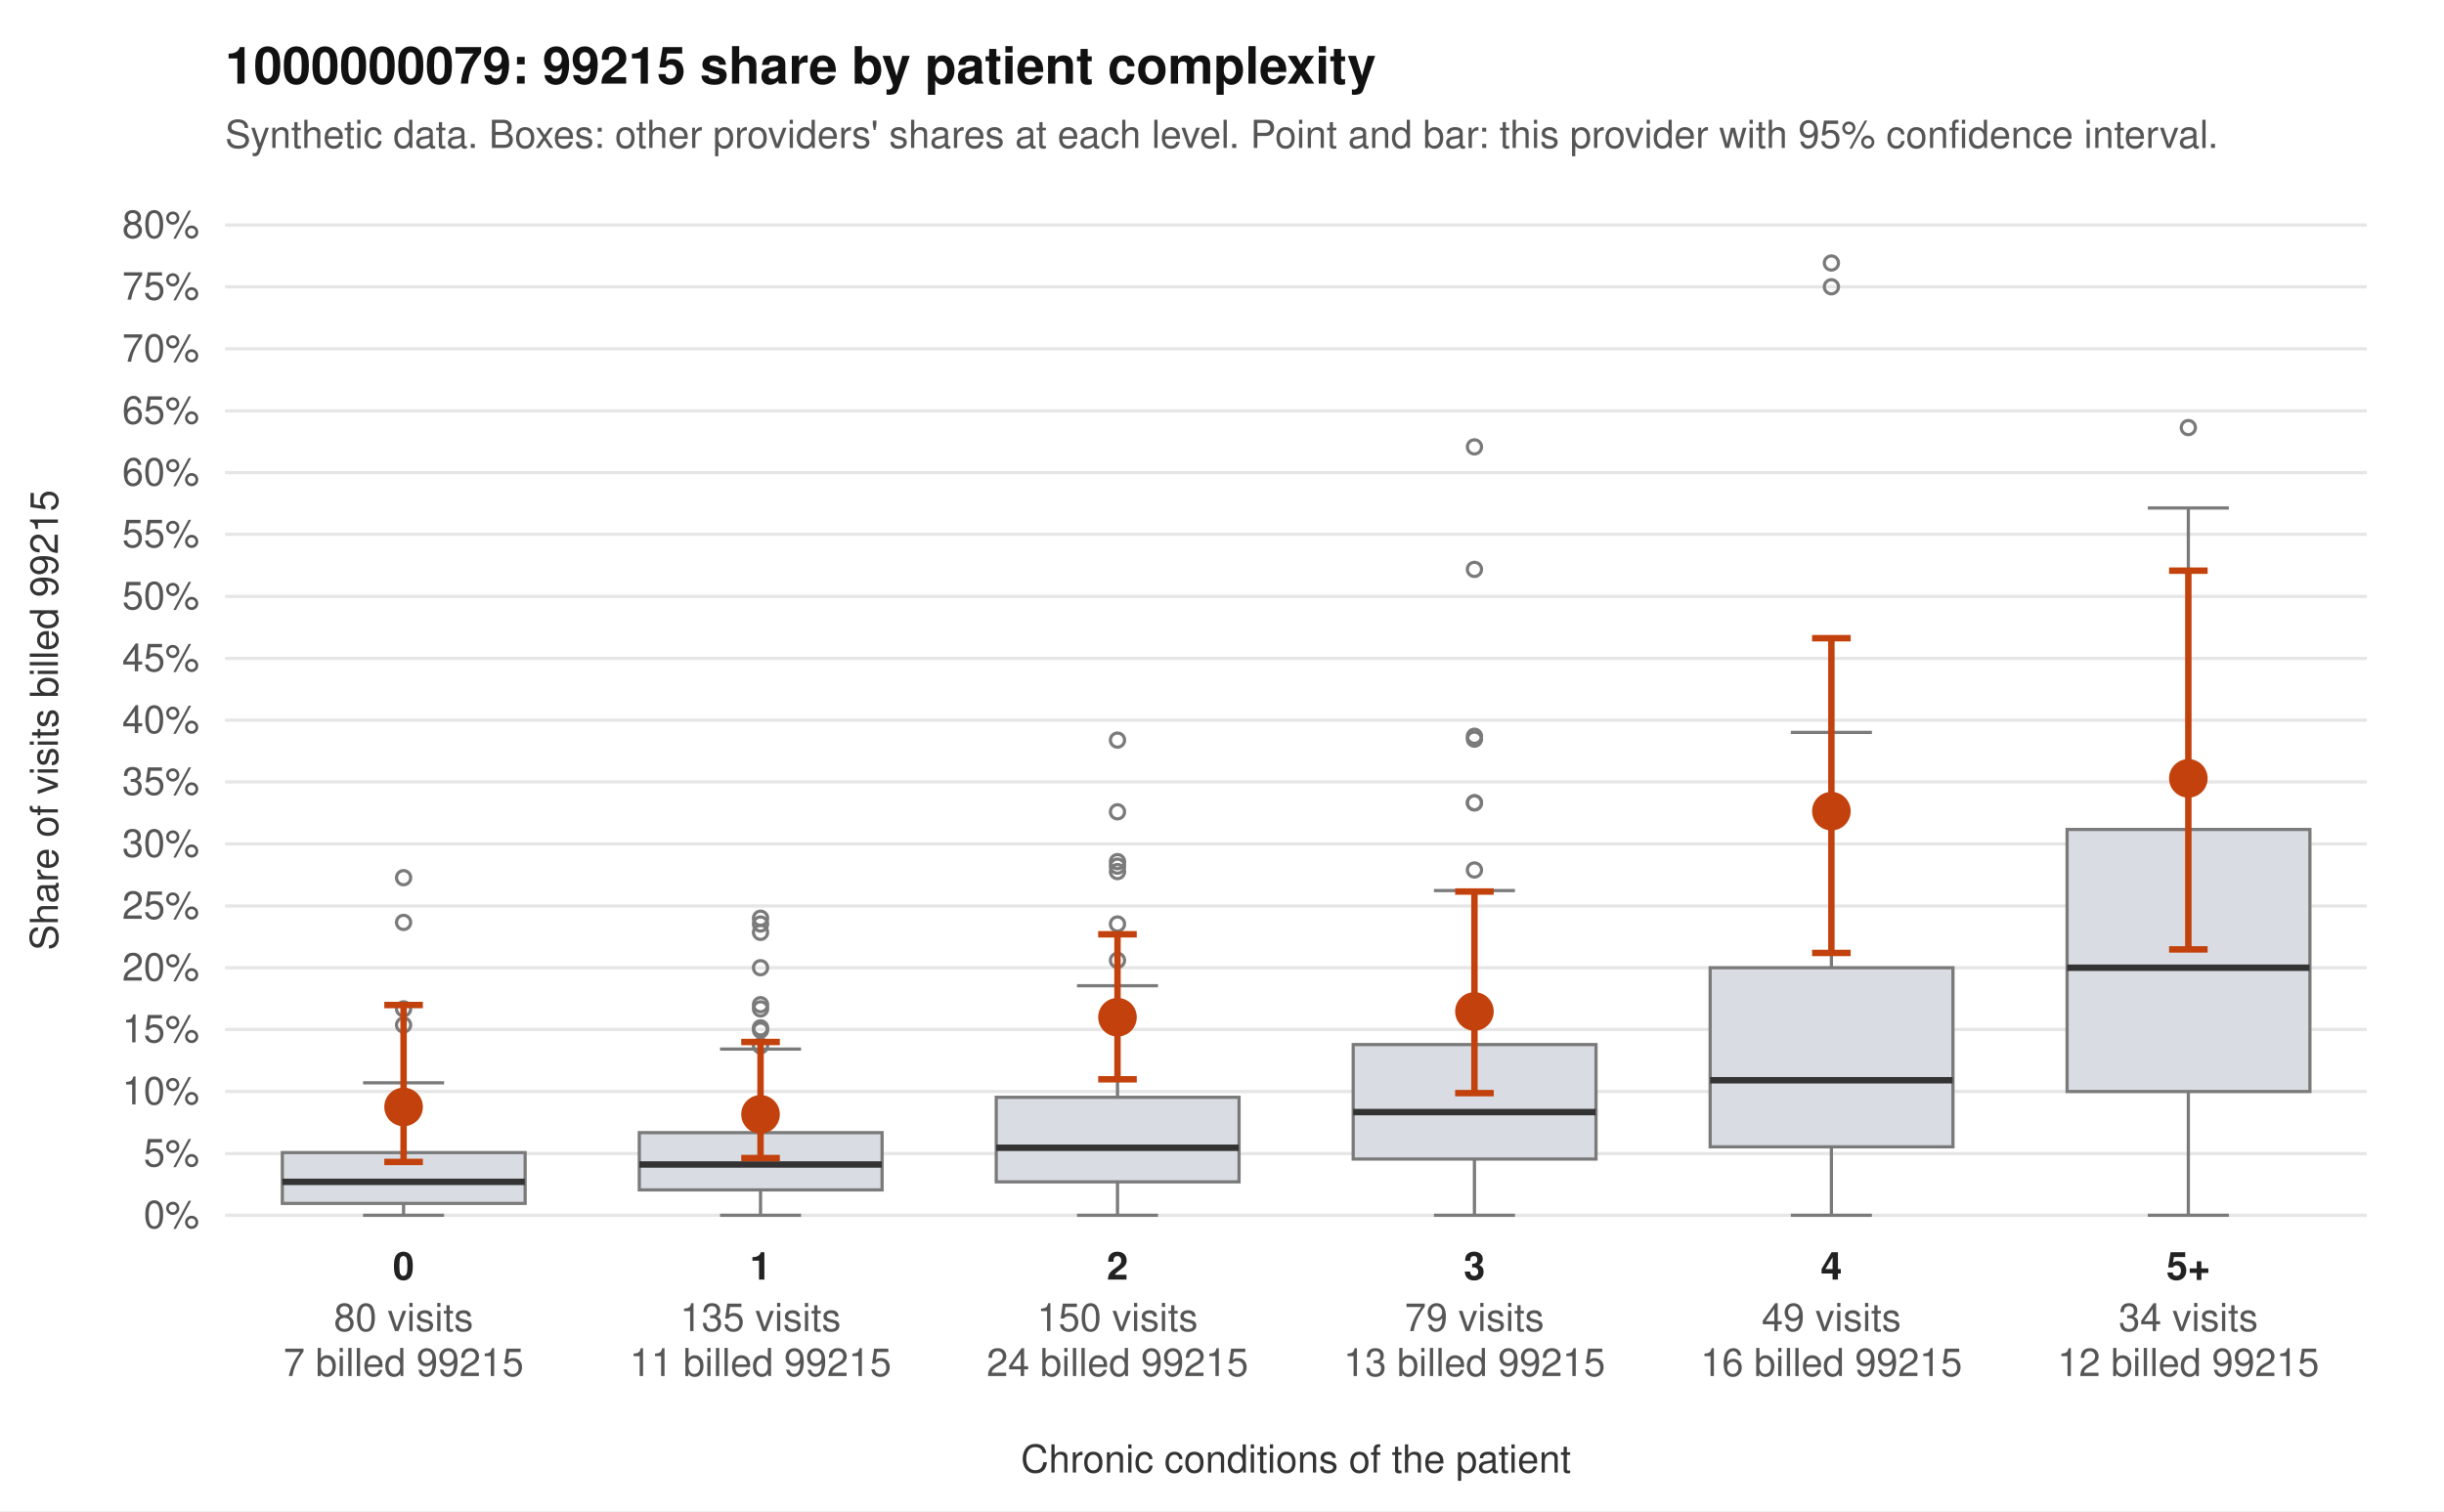
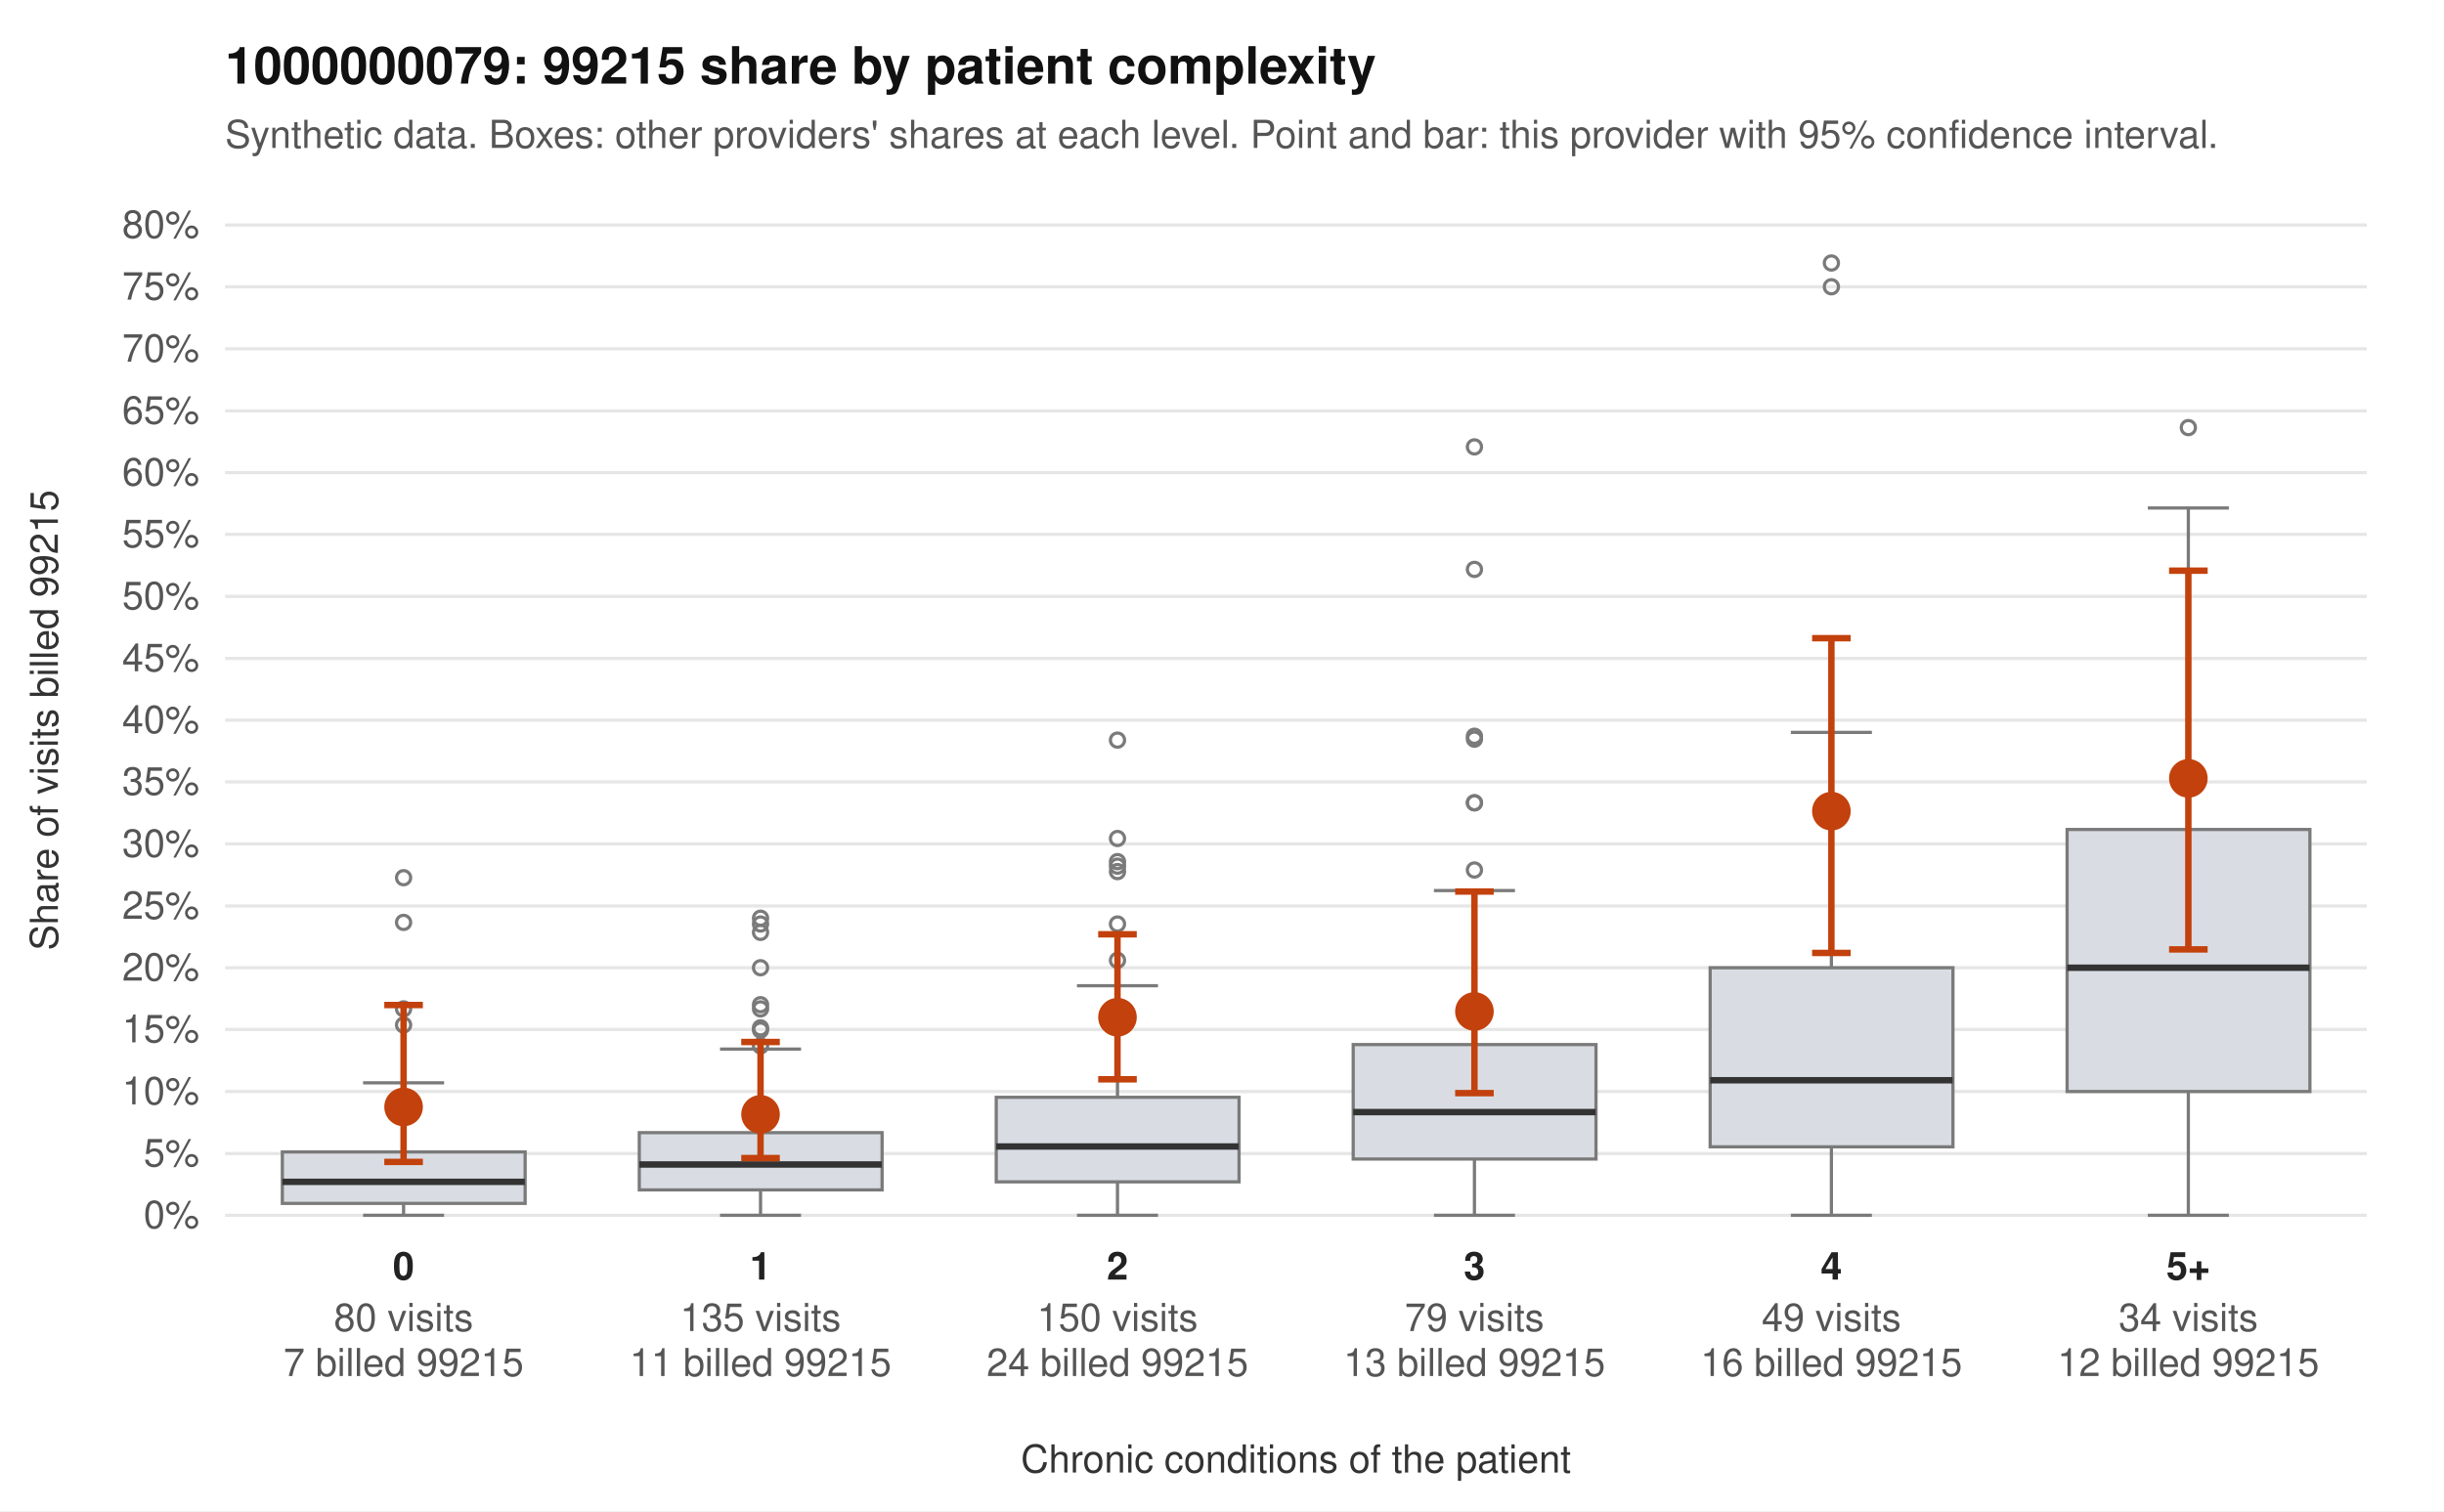
<svg xmlns="http://www.w3.org/2000/svg" viewBox="0 0 760 470" width="760" height="470" font-family="Helvetica, Arial, sans-serif" font-size="12">
  <rect width="760" height="470" fill="#ffffff" />
  <text x="70" y="26" font-size="16" font-weight="bold" fill="#111">1000000079: 99215 share by patient complexity</text>
  <text x="70" y="46" fill="#555">Synthetic data. Boxes: other providers' shares at each level. Point and bar: this provider with 95% confidence interval.</text>
  <line x1="70" y1="378.0" x2="736" y2="378.0" stroke="#e6e6e6" />
  <text x="62" y="382.0" text-anchor="end" fill="#555">0%</text>
  <line x1="70" y1="358.8" x2="736" y2="358.8" stroke="#e6e6e6" />
  <text x="62" y="362.8" text-anchor="end" fill="#555">5%</text>
  <line x1="70" y1="339.5" x2="736" y2="339.5" stroke="#e6e6e6" />
  <text x="62" y="343.5" text-anchor="end" fill="#555">10%</text>
  <line x1="70" y1="320.2" x2="736" y2="320.2" stroke="#e6e6e6" />
  <text x="62" y="324.2" text-anchor="end" fill="#555">15%</text>
  <line x1="70" y1="301.0" x2="736" y2="301.0" stroke="#e6e6e6" />
  <text x="62" y="305.0" text-anchor="end" fill="#555">20%</text>
  <line x1="70" y1="281.8" x2="736" y2="281.8" stroke="#e6e6e6" />
  <text x="62" y="285.8" text-anchor="end" fill="#555">25%</text>
  <line x1="70" y1="262.5" x2="736" y2="262.5" stroke="#e6e6e6" />
  <text x="62" y="266.5" text-anchor="end" fill="#555">30%</text>
  <line x1="70" y1="243.2" x2="736" y2="243.2" stroke="#e6e6e6" />
  <text x="62" y="247.2" text-anchor="end" fill="#555">35%</text>
  <line x1="70" y1="224.0" x2="736" y2="224.0" stroke="#e6e6e6" />
  <text x="62" y="228.0" text-anchor="end" fill="#555">40%</text>
  <line x1="70" y1="204.8" x2="736" y2="204.8" stroke="#e6e6e6" />
  <text x="62" y="208.8" text-anchor="end" fill="#555">45%</text>
  <line x1="70" y1="185.5" x2="736" y2="185.5" stroke="#e6e6e6" />
  <text x="62" y="189.5" text-anchor="end" fill="#555">50%</text>
  <line x1="70" y1="166.2" x2="736" y2="166.2" stroke="#e6e6e6" />
  <text x="62" y="170.2" text-anchor="end" fill="#555">55%</text>
  <line x1="70" y1="147.0" x2="736" y2="147.0" stroke="#e6e6e6" />
  <text x="62" y="151.0" text-anchor="end" fill="#555">60%</text>
  <line x1="70" y1="127.8" x2="736" y2="127.8" stroke="#e6e6e6" />
  <text x="62" y="131.8" text-anchor="end" fill="#555">65%</text>
  <line x1="70" y1="108.5" x2="736" y2="108.5" stroke="#e6e6e6" />
  <text x="62" y="112.5" text-anchor="end" fill="#555">70%</text>
  <line x1="70" y1="89.2" x2="736" y2="89.2" stroke="#e6e6e6" />
  <text x="62" y="93.2" text-anchor="end" fill="#555">75%</text>
  <line x1="70" y1="70.0" x2="736" y2="70.0" stroke="#e6e6e6" />
  <text x="62" y="74.0" text-anchor="end" fill="#555">80%</text>
  <text transform="translate(18 224.0) rotate(-90)" text-anchor="middle" fill="#333">Share of visits billed 99215</text>
  <line x1="125.5" y1="378.0" x2="125.5" y2="336.8" stroke="#7a7a7a" />
  <line x1="112.9" y1="378.0" x2="138.1" y2="378.0" stroke="#7a7a7a" />
  <line x1="112.9" y1="336.8" x2="138.1" y2="336.8" stroke="#7a7a7a" />
-   <rect x="87.8" y="358.5" width="75.5" height="15.8" fill="#d9dde3" stroke="#7a7a7a" />
+   <rect x="87.8" y="358.3" width="75.5" height="16.0" fill="#d9dde3" stroke="#7a7a7a" />
  <line x1="87.8" y1="367.6" x2="163.2" y2="367.6" stroke="#333" stroke-width="2" />
  <circle cx="125.5" cy="318.8" r="2.2" fill="none" stroke="#7a7a7a" />
  <circle cx="125.5" cy="313.8" r="2.2" fill="none" stroke="#7a7a7a" />
  <circle cx="125.5" cy="286.9" r="2.2" fill="none" stroke="#7a7a7a" />
  <circle cx="125.5" cy="273.0" r="2.2" fill="none" stroke="#7a7a7a" />
  <line x1="125.5" y1="361.4" x2="125.5" y2="312.6" stroke="#c2410c" stroke-width="2" />
  <line x1="119.5" y1="361.4" x2="131.5" y2="361.4" stroke="#c2410c" stroke-width="2" />
  <line x1="119.5" y1="312.6" x2="131.5" y2="312.6" stroke="#c2410c" stroke-width="2" />
  <circle cx="125.5" cy="344.3" r="5" fill="#c2410c" stroke="#c2410c" stroke-width="2" />
  <text x="125.5" y="398" text-anchor="middle" font-weight="bold" fill="#222">0</text>
  <text x="125.5" y="414" text-anchor="middle" fill="#555">80 visits</text>
  <text x="125.5" y="428" text-anchor="middle" fill="#555">7 billed 99215</text>
  <line x1="236.5" y1="378.0" x2="236.5" y2="326.3" stroke="#7a7a7a" />
  <line x1="223.9" y1="378.0" x2="249.1" y2="378.0" stroke="#7a7a7a" />
  <line x1="223.9" y1="326.3" x2="249.1" y2="326.3" stroke="#7a7a7a" />
  <rect x="198.8" y="352.3" width="75.5" height="17.8" fill="#d9dde3" stroke="#7a7a7a" />
  <line x1="198.8" y1="362.2" x2="274.2" y2="362.2" stroke="#333" stroke-width="2" />
  <circle cx="236.5" cy="325.3" r="2.2" fill="none" stroke="#7a7a7a" />
  <circle cx="236.5" cy="320.4" r="2.2" fill="none" stroke="#7a7a7a" />
  <circle cx="236.5" cy="319.7" r="2.2" fill="none" stroke="#7a7a7a" />
  <circle cx="236.5" cy="313.8" r="2.2" fill="none" stroke="#7a7a7a" />
  <circle cx="236.5" cy="312.5" r="2.2" fill="none" stroke="#7a7a7a" />
  <circle cx="236.5" cy="301.0" r="2.2" fill="none" stroke="#7a7a7a" />
  <circle cx="236.5" cy="290.0" r="2.2" fill="none" stroke="#7a7a7a" />
  <circle cx="236.5" cy="287.4" r="2.2" fill="none" stroke="#7a7a7a" />
  <circle cx="236.5" cy="285.6" r="2.2" fill="none" stroke="#7a7a7a" />
  <line x1="236.5" y1="360.2" x2="236.5" y2="324.1" stroke="#c2410c" stroke-width="2" />
  <line x1="230.5" y1="360.2" x2="242.5" y2="360.2" stroke="#c2410c" stroke-width="2" />
  <line x1="230.5" y1="324.1" x2="242.5" y2="324.1" stroke="#c2410c" stroke-width="2" />
  <circle cx="236.5" cy="346.6" r="5" fill="#c2410c" stroke="#c2410c" stroke-width="2" />
  <text x="236.5" y="398" text-anchor="middle" font-weight="bold" fill="#222">1</text>
  <text x="236.5" y="414" text-anchor="middle" fill="#555">135 visits</text>
  <text x="236.5" y="428" text-anchor="middle" fill="#555">11 billed 99215</text>
  <line x1="347.5" y1="378.0" x2="347.5" y2="306.6" stroke="#7a7a7a" />
  <line x1="334.9" y1="378.0" x2="360.1" y2="378.0" stroke="#7a7a7a" />
  <line x1="334.9" y1="306.6" x2="360.1" y2="306.6" stroke="#7a7a7a" />
  <rect x="309.8" y="341.3" width="75.5" height="26.3" fill="#d9dde3" stroke="#7a7a7a" />
-   <line x1="309.8" y1="357.0" x2="385.2" y2="357.0" stroke="#333" stroke-width="2" />
+   <line x1="309.8" y1="356.6" x2="385.2" y2="356.6" stroke="#333" stroke-width="2" />
  <circle cx="347.5" cy="298.7" r="2.2" fill="none" stroke="#7a7a7a" />
  <circle cx="347.5" cy="287.4" r="2.2" fill="none" stroke="#7a7a7a" />
  <circle cx="347.5" cy="271.1" r="2.2" fill="none" stroke="#7a7a7a" />
  <circle cx="347.5" cy="269.4" r="2.2" fill="none" stroke="#7a7a7a" />
  <circle cx="347.5" cy="268.0" r="2.2" fill="none" stroke="#7a7a7a" />
-   <circle cx="347.5" cy="252.5" r="2.2" fill="none" stroke="#7a7a7a" />
+   <circle cx="347.5" cy="260.8" r="2.2" fill="none" stroke="#7a7a7a" />
  <circle cx="347.5" cy="230.2" r="2.2" fill="none" stroke="#7a7a7a" />
  <line x1="347.5" y1="335.7" x2="347.5" y2="290.6" stroke="#c2410c" stroke-width="2" />
  <line x1="341.5" y1="335.7" x2="353.5" y2="335.7" stroke="#c2410c" stroke-width="2" />
  <line x1="341.5" y1="290.6" x2="353.5" y2="290.6" stroke="#c2410c" stroke-width="2" />
  <circle cx="347.5" cy="316.4" r="5" fill="#c2410c" stroke="#c2410c" stroke-width="2" />
  <text x="347.5" y="398" text-anchor="middle" font-weight="bold" fill="#222">2</text>
  <text x="347.5" y="414" text-anchor="middle" fill="#555">150 visits</text>
  <text x="347.5" y="428" text-anchor="middle" fill="#555">24 billed 99215</text>
  <line x1="458.5" y1="378.0" x2="458.5" y2="277.0" stroke="#7a7a7a" />
  <line x1="445.9" y1="378.0" x2="471.1" y2="378.0" stroke="#7a7a7a" />
  <line x1="445.9" y1="277.0" x2="471.1" y2="277.0" stroke="#7a7a7a" />
  <rect x="420.8" y="324.9" width="75.5" height="35.6" fill="#d9dde3" stroke="#7a7a7a" />
  <line x1="420.8" y1="345.9" x2="496.2" y2="345.9" stroke="#333" stroke-width="2" />
  <circle cx="458.5" cy="270.6" r="2.2" fill="none" stroke="#7a7a7a" />
  <circle cx="458.5" cy="249.7" r="2.2" fill="none" stroke="#7a7a7a" />
  <circle cx="458.5" cy="249.7" r="2.2" fill="none" stroke="#7a7a7a" />
  <circle cx="458.5" cy="229.9" r="2.2" fill="none" stroke="#7a7a7a" />
  <circle cx="458.5" cy="229.0" r="2.2" fill="none" stroke="#7a7a7a" />
  <circle cx="458.5" cy="177.1" r="2.2" fill="none" stroke="#7a7a7a" />
  <circle cx="458.5" cy="139.0" r="2.2" fill="none" stroke="#7a7a7a" />
  <line x1="458.5" y1="340.0" x2="458.5" y2="277.3" stroke="#c2410c" stroke-width="2" />
  <line x1="452.5" y1="340.0" x2="464.5" y2="340.0" stroke="#c2410c" stroke-width="2" />
  <line x1="452.5" y1="277.3" x2="464.5" y2="277.3" stroke="#c2410c" stroke-width="2" />
  <circle cx="458.5" cy="314.6" r="5" fill="#c2410c" stroke="#c2410c" stroke-width="2" />
  <text x="458.5" y="398" text-anchor="middle" font-weight="bold" fill="#222">3</text>
  <text x="458.5" y="414" text-anchor="middle" fill="#555">79 visits</text>
  <text x="458.5" y="428" text-anchor="middle" fill="#555">13 billed 99215</text>
  <line x1="569.5" y1="378.0" x2="569.5" y2="227.8" stroke="#7a7a7a" />
  <line x1="556.9" y1="378.0" x2="582.1" y2="378.0" stroke="#7a7a7a" />
  <line x1="556.9" y1="227.8" x2="582.1" y2="227.8" stroke="#7a7a7a" />
  <rect x="531.8" y="301.0" width="75.5" height="55.7" fill="#d9dde3" stroke="#7a7a7a" />
  <line x1="531.8" y1="336.0" x2="607.2" y2="336.0" stroke="#333" stroke-width="2" />
  <circle cx="569.5" cy="89.2" r="2.2" fill="none" stroke="#7a7a7a" />
  <circle cx="569.5" cy="81.8" r="2.2" fill="none" stroke="#7a7a7a" />
  <line x1="569.5" y1="296.4" x2="569.5" y2="198.5" stroke="#c2410c" stroke-width="2" />
  <line x1="563.5" y1="296.4" x2="575.5" y2="296.4" stroke="#c2410c" stroke-width="2" />
  <line x1="563.5" y1="198.5" x2="575.5" y2="198.5" stroke="#c2410c" stroke-width="2" />
  <circle cx="569.5" cy="252.3" r="5" fill="#c2410c" stroke="#c2410c" stroke-width="2" />
  <text x="569.5" y="398" text-anchor="middle" font-weight="bold" fill="#222">4</text>
  <text x="569.5" y="414" text-anchor="middle" fill="#555">49 visits</text>
  <text x="569.5" y="428" text-anchor="middle" fill="#555">16 billed 99215</text>
  <line x1="680.5" y1="378.0" x2="680.5" y2="158.0" stroke="#7a7a7a" />
  <line x1="667.9" y1="378.0" x2="693.1" y2="378.0" stroke="#7a7a7a" />
  <line x1="667.9" y1="158.0" x2="693.1" y2="158.0" stroke="#7a7a7a" />
  <rect x="642.8" y="258.0" width="75.5" height="81.5" fill="#d9dde3" stroke="#7a7a7a" />
  <line x1="642.8" y1="301.0" x2="718.2" y2="301.0" stroke="#333" stroke-width="2" />
  <circle cx="680.5" cy="133.0" r="2.2" fill="none" stroke="#7a7a7a" />
  <line x1="680.5" y1="295.3" x2="680.5" y2="177.5" stroke="#c2410c" stroke-width="2" />
  <line x1="674.5" y1="295.3" x2="686.5" y2="295.3" stroke="#c2410c" stroke-width="2" />
  <line x1="674.5" y1="177.5" x2="686.5" y2="177.5" stroke="#c2410c" stroke-width="2" />
  <circle cx="680.5" cy="242.1" r="5" fill="#c2410c" stroke="#c2410c" stroke-width="2" />
  <text x="680.5" y="398" text-anchor="middle" font-weight="bold" fill="#222">5+</text>
  <text x="680.5" y="414" text-anchor="middle" fill="#555">34 visits</text>
  <text x="680.5" y="428" text-anchor="middle" fill="#555">12 billed 99215</text>
  <text x="403.0" y="458" text-anchor="middle" fill="#333">Chronic conditions of the patient</text>
</svg>
